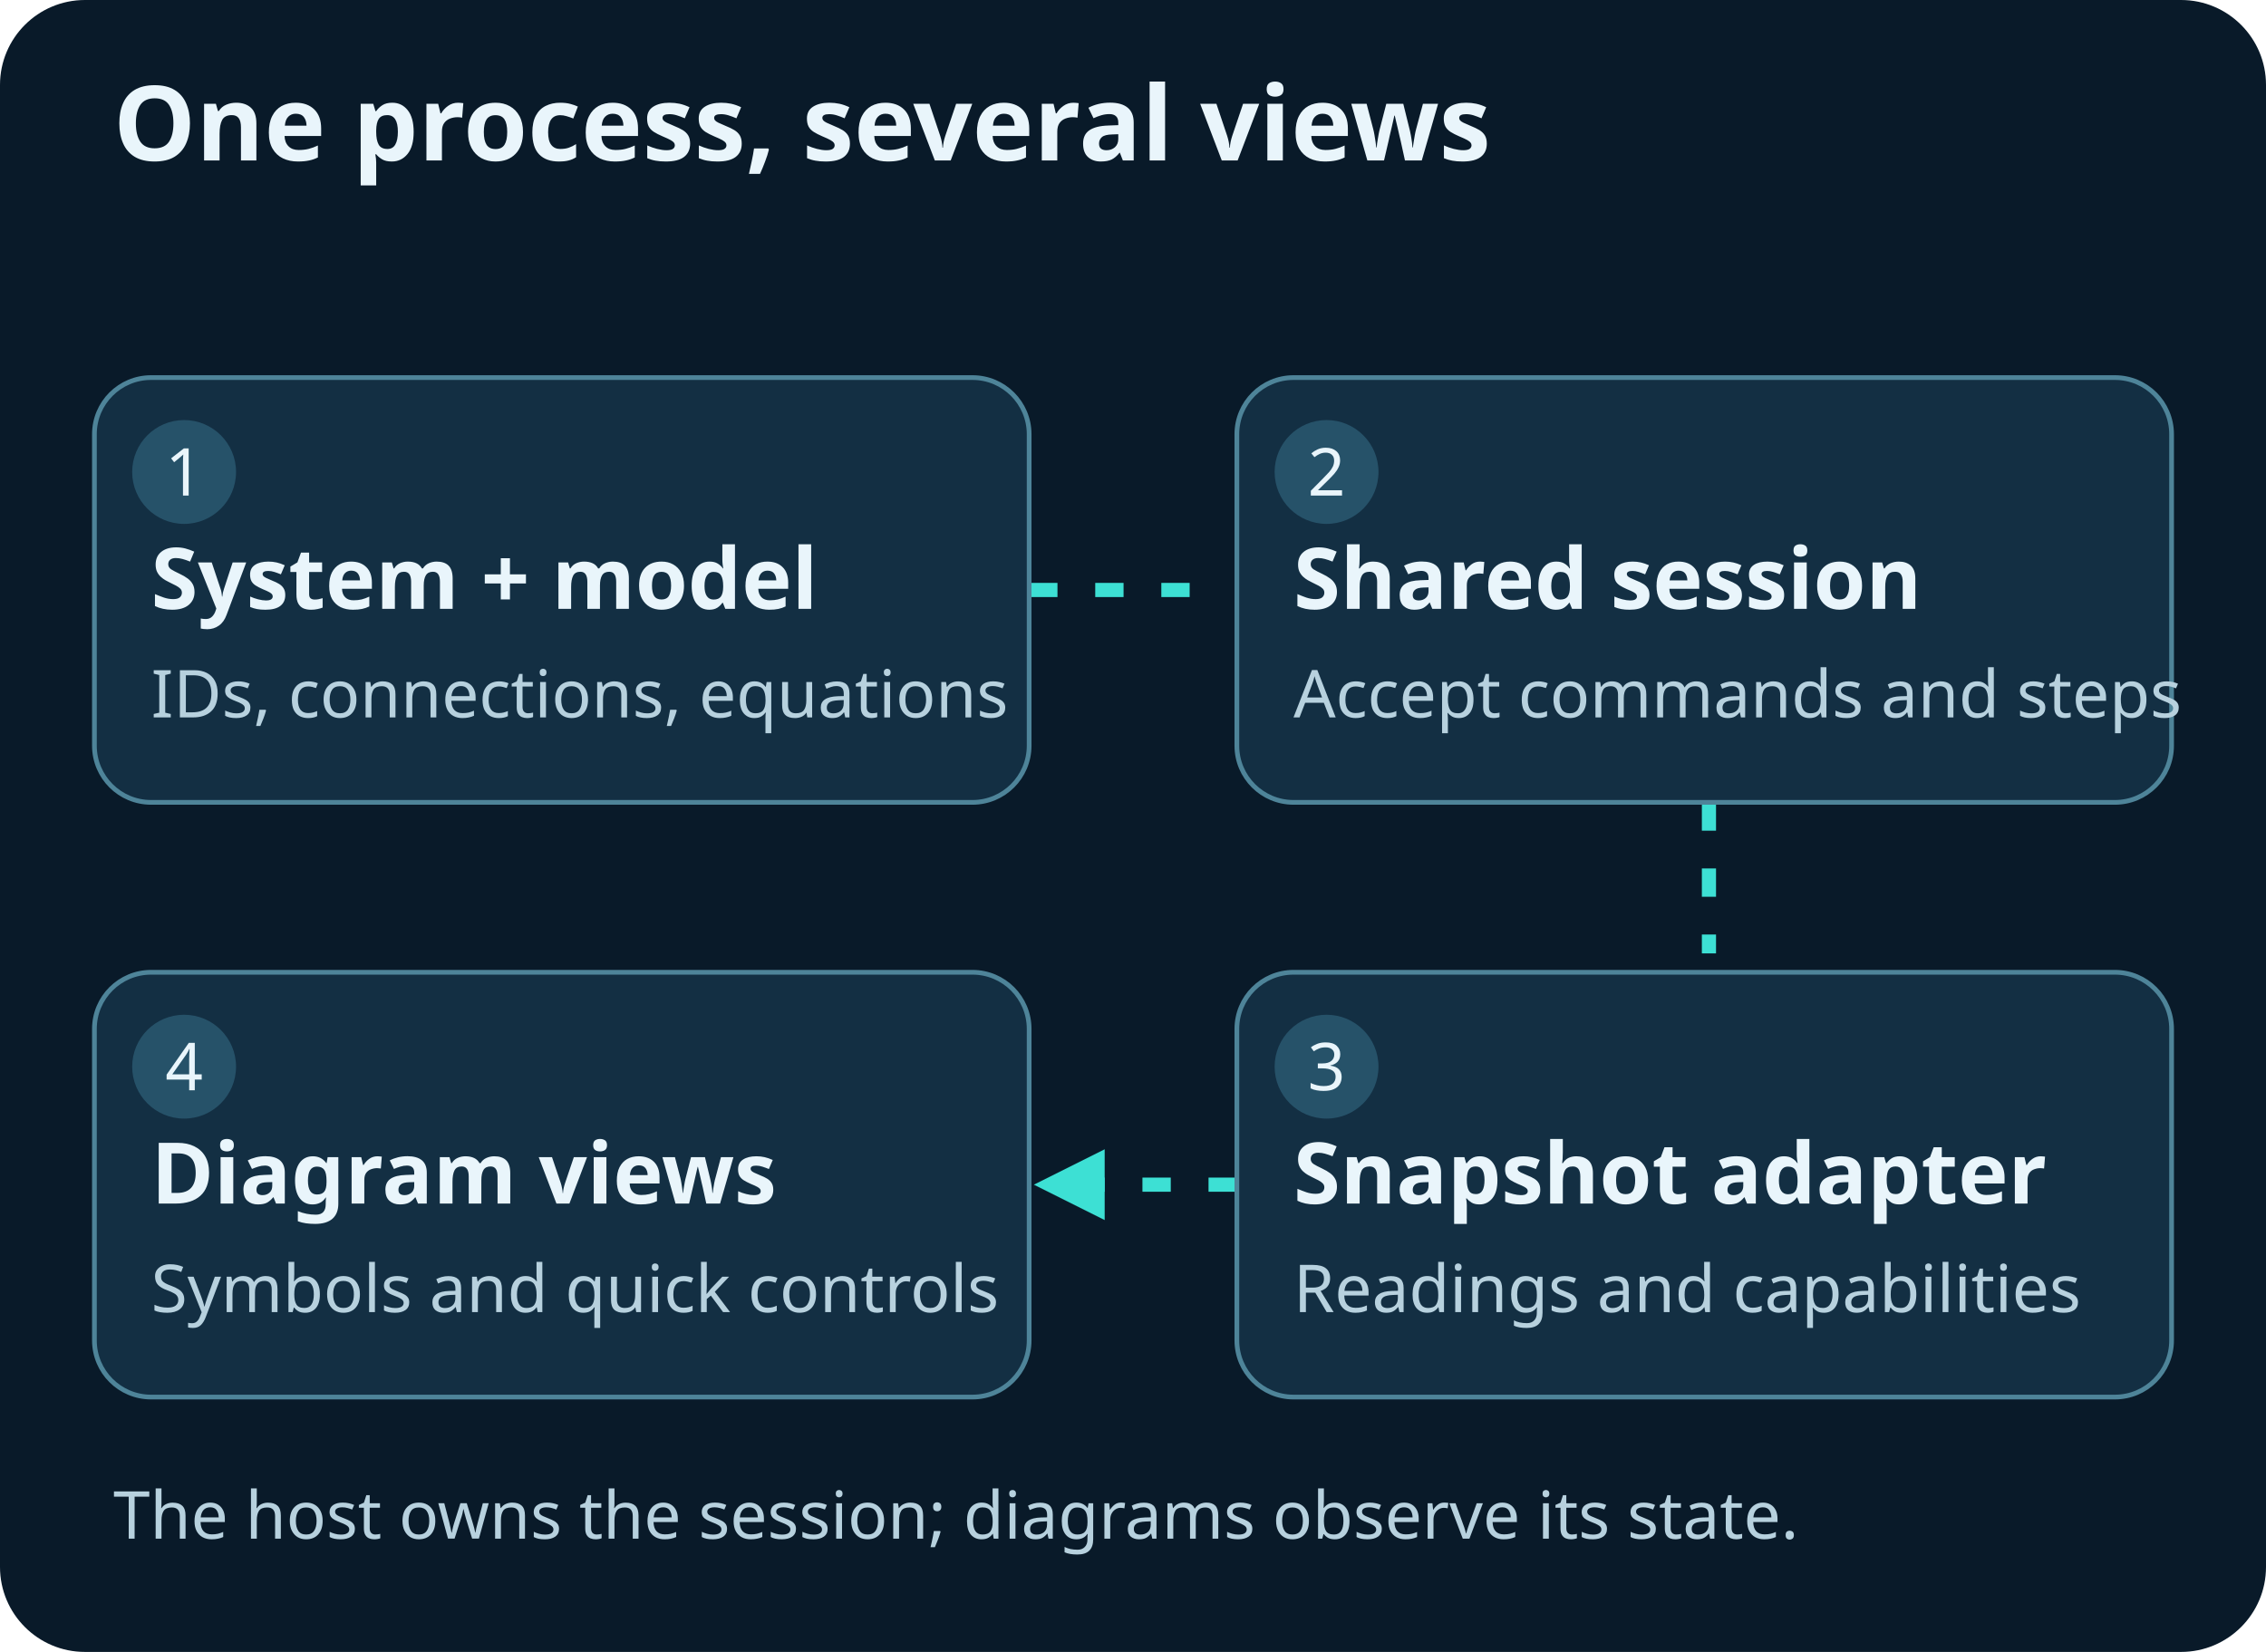
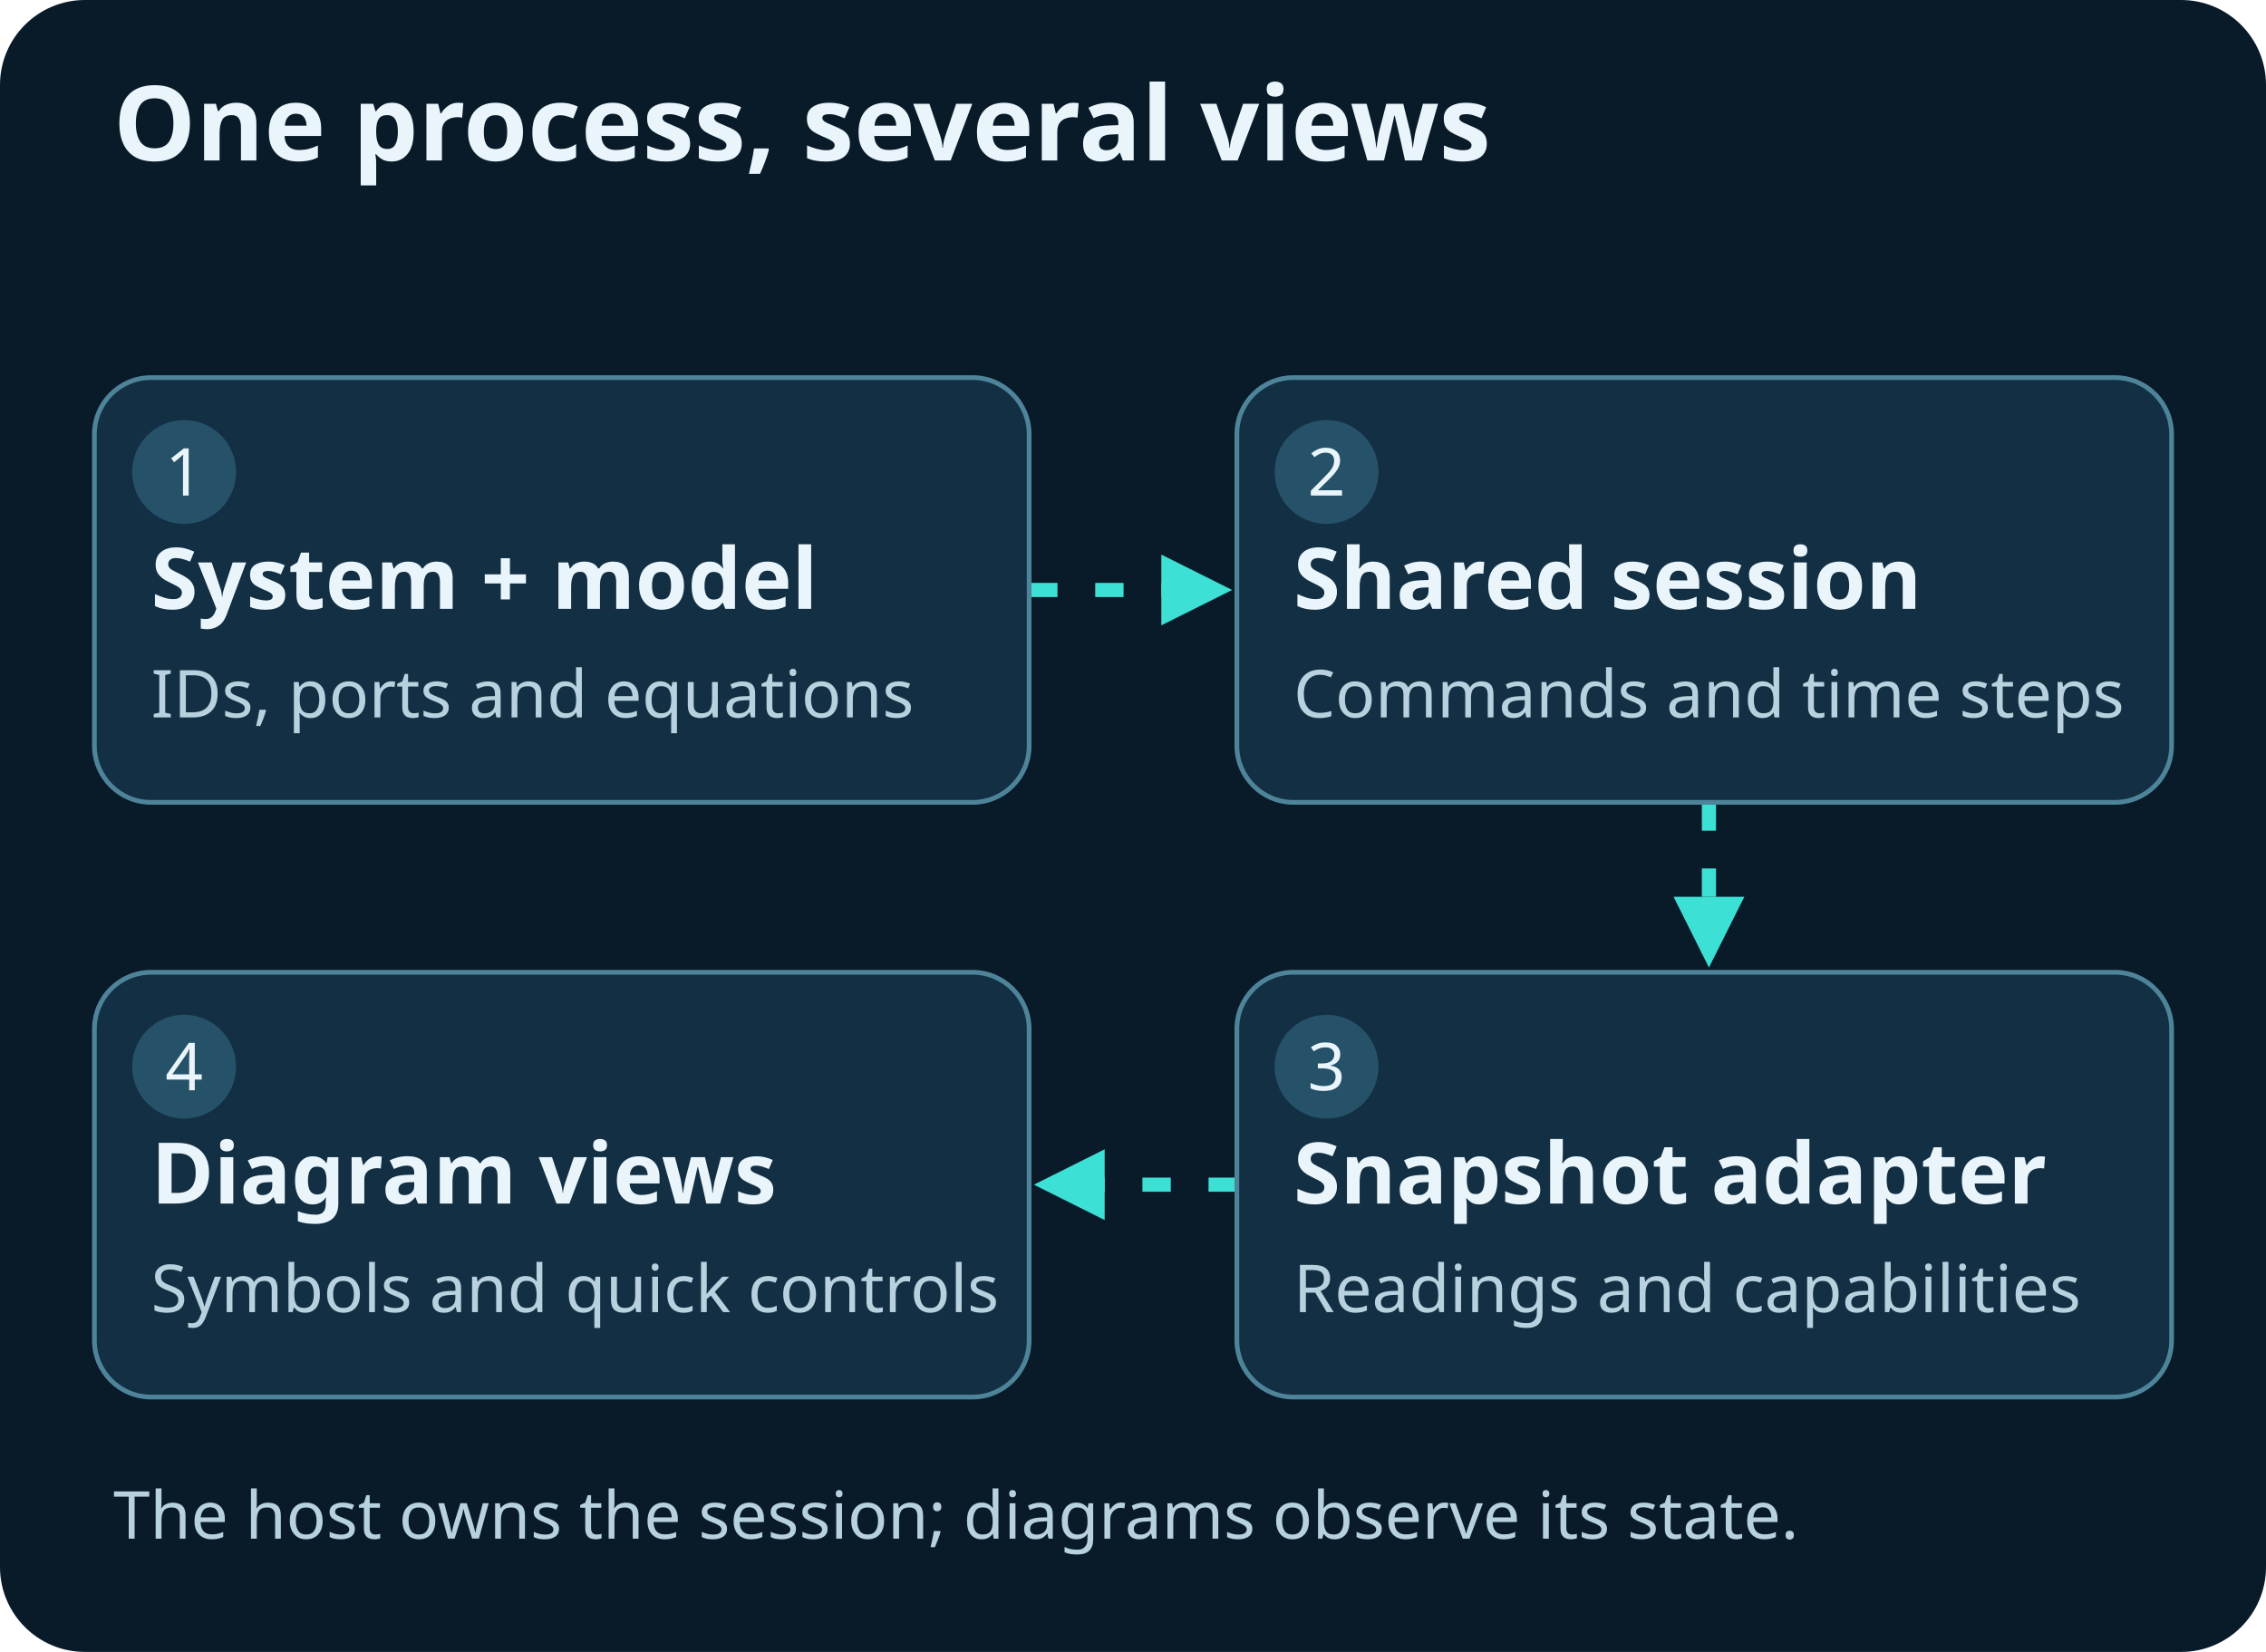
<svg xmlns="http://www.w3.org/2000/svg" width="480" height="350" viewBox="0 0 480 350" role="img" aria-labelledby="title desc">
  <style>text{font-family:system-ui,sans-serif;fill:#e9f5fb}.detail{fill:#b7d1de;font-size:14px}.flow{stroke:#3de0d4;stroke-width:3;stroke-dasharray:6 8;fill:none}</style>
  <defs>
    <marker id="arrow" viewBox="0 0 10 10" refX="8" refY="5" markerWidth="5" markerHeight="5" orient="auto">
      <path d="M0 0L10 5L0 10Z" fill="#3de0d4" />
    </marker>
  </defs>
  <rect width="480" height="350" rx="18" fill="#091a29" />
  <text x="24" y="34" font-size="22" font-weight="700">One process, several views</text>
-   <path class="flow" d="M218 125H258 M362 170V202 M262 251H222" marker-end="url(#arrow)" />
+   <path class="flow" d="M218 125H258" marker-end="url(#arrow)" />
+   <path class="flow" d="M362 170V202" marker-end="url(#arrow)" />
+   <path class="flow" d="M262 251H222" marker-end="url(#arrow)" />
  <rect x="20" y="80" width="198" height="90" rx="12" fill="#132f43" stroke="#4e8499" />
  <circle cx="39" cy="100" r="11" fill="#265269" />
  <text x="39" y="105" text-anchor="middle" font-size="14">1</text>
  <text x="32" y="129" font-size="18" font-weight="600">System + model</text>
-   <text class="detail" x="32" y="152">IDs, connections, equations</text>
+   <text class="detail" x="32" y="152">IDs, ports and equations</text>
  <rect x="262" y="80" width="198" height="90" rx="12" fill="#132f43" stroke="#4e8499" />
  <circle cx="281" cy="100" r="11" fill="#265269" />
  <text x="281" y="105" text-anchor="middle" font-size="14">2</text>
  <text x="274" y="129" font-size="18" font-weight="600">Shared session</text>
-   <text class="detail" x="274" y="152">Accept commands and steps</text>
+   <text class="detail" x="274" y="152">Commands and time steps</text>
  <rect x="262" y="206" width="198" height="90" rx="12" fill="#132f43" stroke="#4e8499" />
  <circle cx="281" cy="226" r="11" fill="#265269" />
  <text x="281" y="231" text-anchor="middle" font-size="14">3</text>
  <text x="274" y="255" font-size="18" font-weight="600">Snapshot adapter</text>
  <text class="detail" x="274" y="278">Readings and capabilities</text>
  <rect x="20" y="206" width="198" height="90" rx="12" fill="#132f43" stroke="#4e8499" />
  <circle cx="39" cy="226" r="11" fill="#265269" />
  <text x="39" y="231" text-anchor="middle" font-size="14">4</text>
  <text x="32" y="255" font-size="18" font-weight="600">Diagram views</text>
  <text class="detail" x="32" y="278">Symbols and quick controls</text>
  <text class="detail" x="24" y="326">The host owns the session; diagrams observe its state.</text>
</svg>
